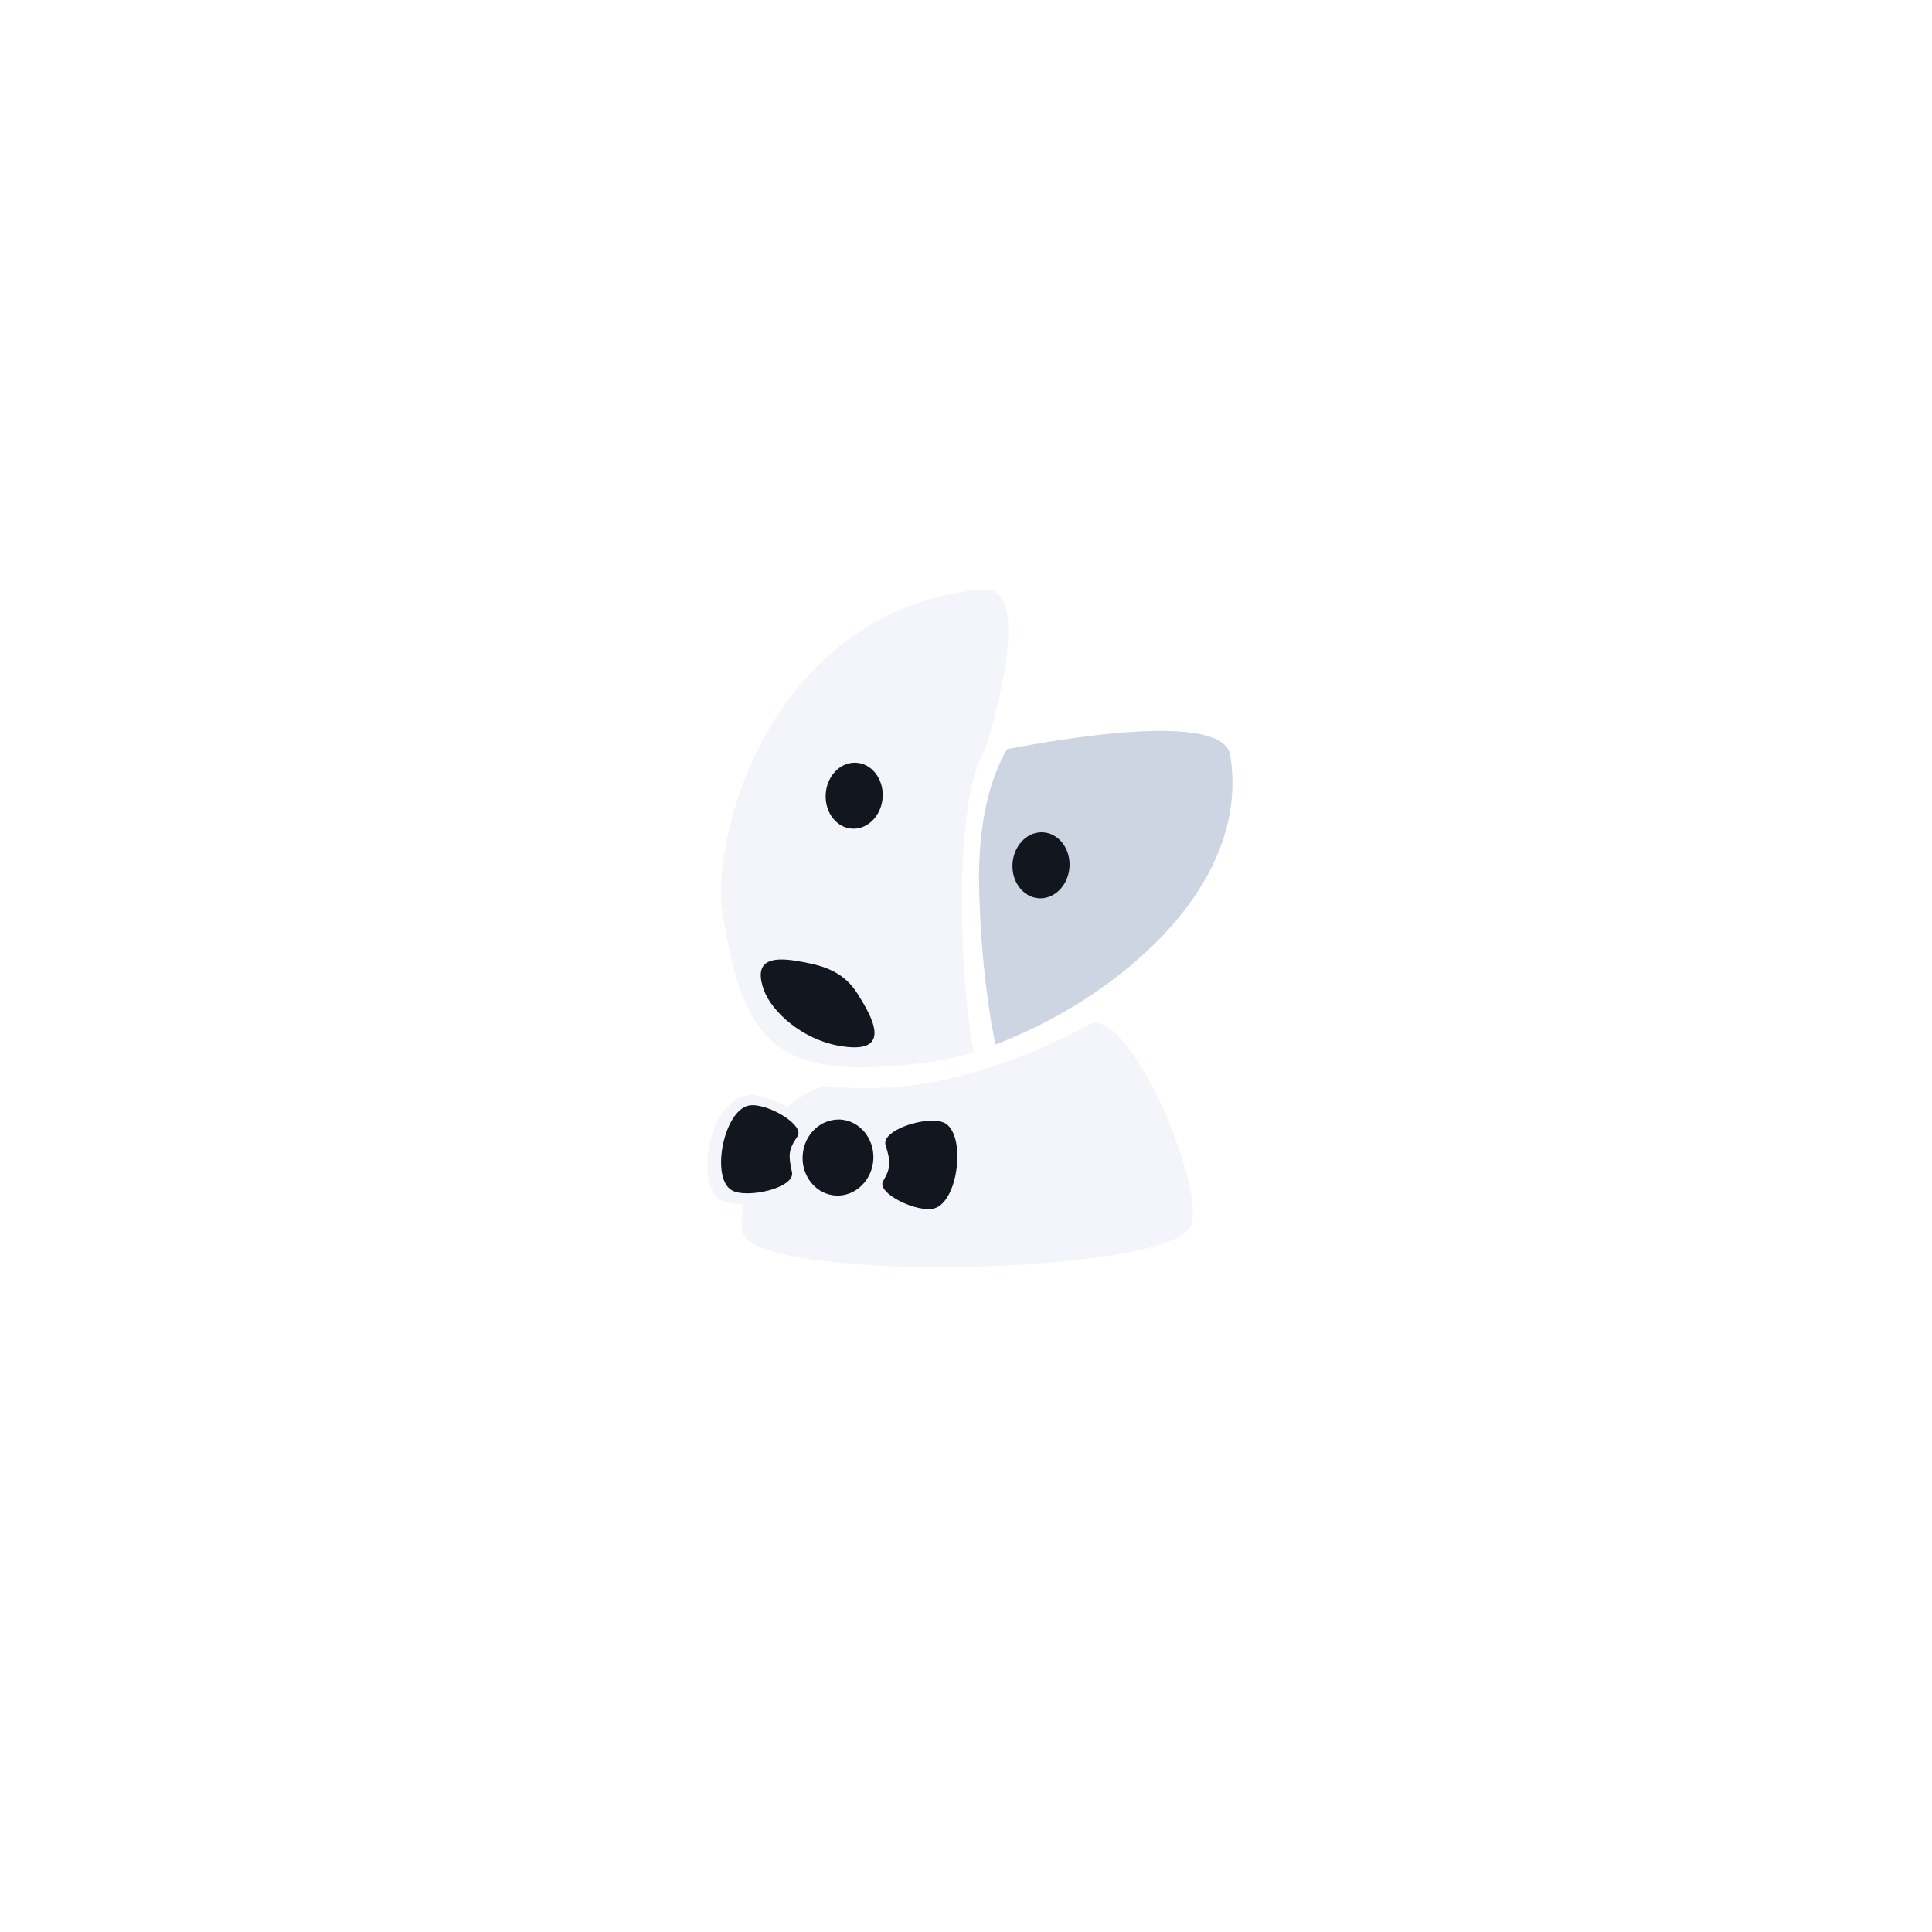
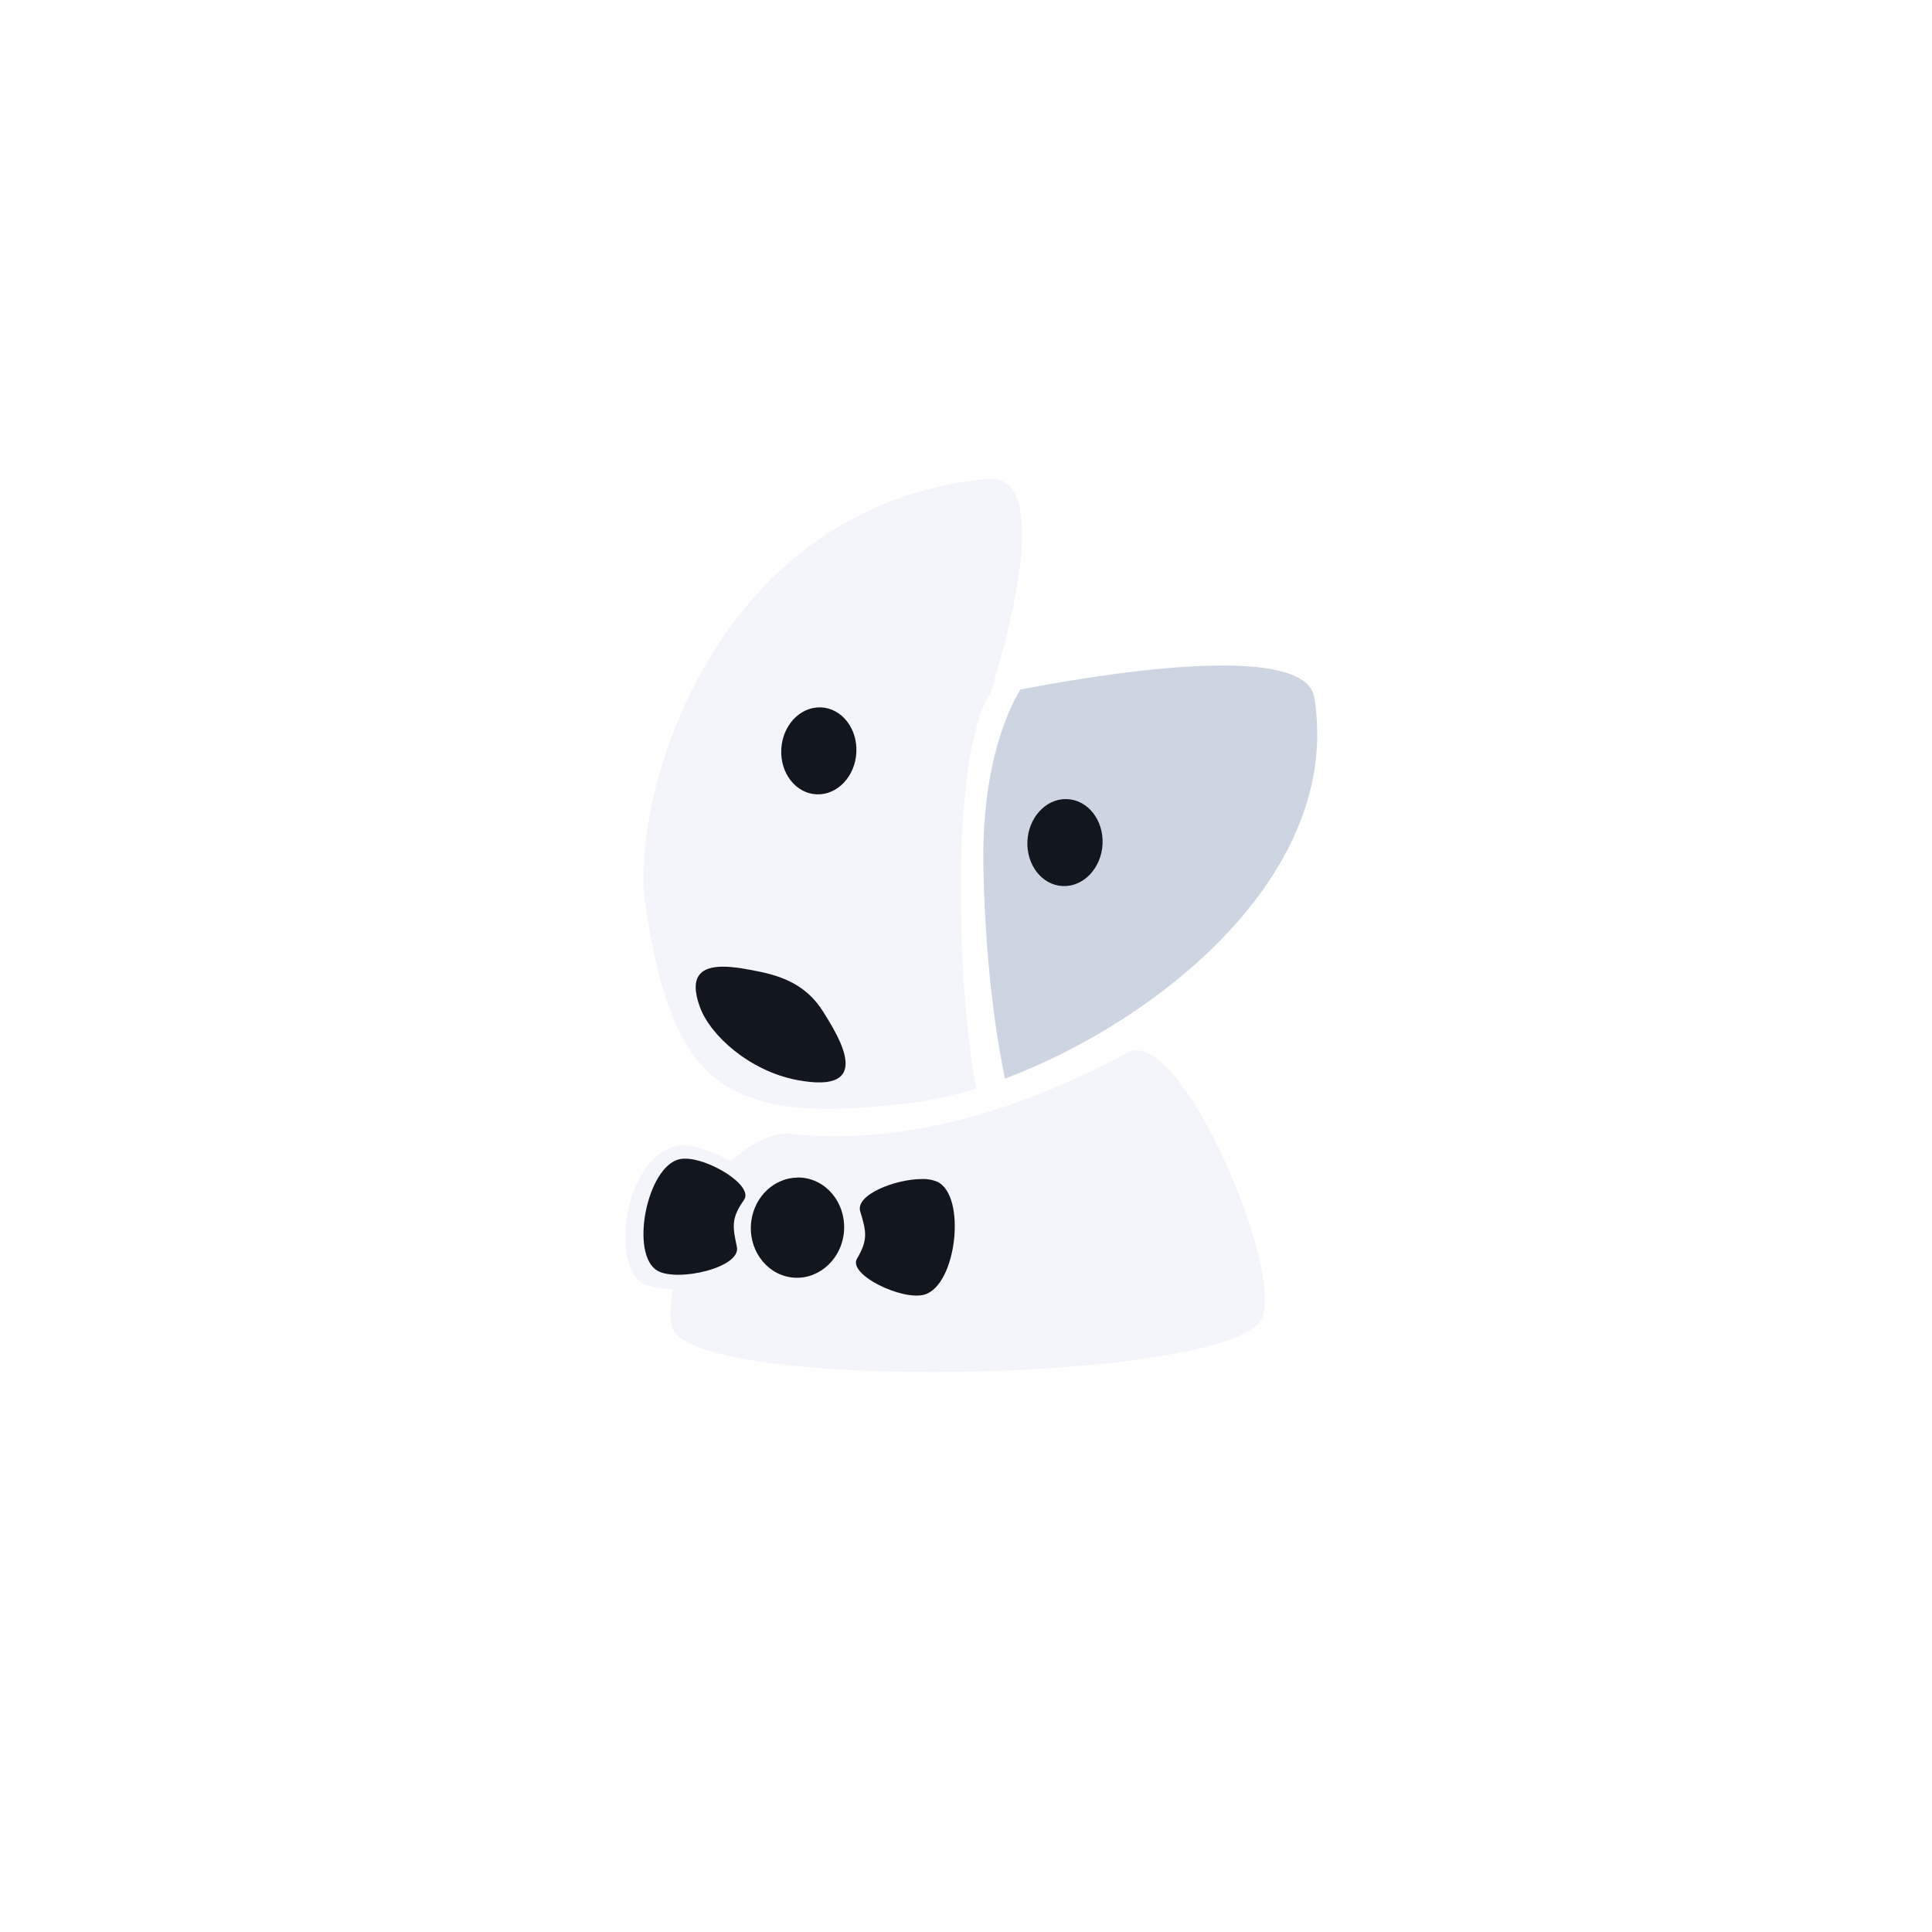
<svg xmlns="http://www.w3.org/2000/svg" viewBox="0 0 1024 1024">
-   <g transform="translate(273.1,251.0) scale(0.85)">
+   <g transform="translate(197.3,173.0) scale(1.12)">
    <path d="M401.39,160.48c-32.06.14-73.22,7.22-94.72,11.38-7.1,12-18.5,38.67-17.43,85.84,1.11,49.08,7,83.09,10.17,98.27,72-27.05,159.92-96.61,146.41-180.3C444,164.09,425.2,160.37,401.39,160.48Z" fill="#cdd4e2" />
    <path d="M292.63,72.10c-.53,0-1.08,0-1.65.08C159.91,84.87,121.8,225,129.2,273.63c13.08,86,37.26,105.09,127.48,93.58a173.26,173.26,0,0,0,29.11-6.56c-2.63-14.12-7.67-48.34-7.2-101,.61-67.39,12.6-84.27,13.78-85.77,1.68-5.14,33.05-101.95.26-101.8Z" fill="#f3f5fa" />
    <path d="M361.13,342.60a8.81,8.81,0,0,0-3.65,1.06c-39.84,21.59-98.58,45.08-159.31,38.47-13.59-1.48-28.43,12.92-28.43,12.92s-16.05-8.77-24.43-7.44c-24.61,3.91-32.79,52.17-18.73,64.38,3.93,3.41,15.67,3.53,15.67,3.53s-2.14,10.85-.55,17.63c7.48,31.84,265,26.92,279.31-3.75,10.08-21.58-34.19-128.49-59.88-126.8Z" fill="#f3f5fa" />
    <path d="M211.74,180.29h.6c9.81.4,17.32,9.94,16.76,21.3h0c-.56,11.36-9,20.25-18.78,19.85h0c-9.82-.4-17.32-9.93-16.76-21.3h0c.54-11.09,8.59-19.88,18.18-19.86Z" fill="#12161e" />
    <path d="M328.24,223.70l.59,0c9.82.4,17.32,9.93,16.77,21.3h0c-.56,11.36-9,20.25-18.78,19.85h0c-9.82-.4-17.32-9.94-16.77-21.3.55-11.1,8.59-19.88,18.19-19.87Z" fill="#12161e" />
    <path d="M165.52,303.00c5.68-.07,12.45,1.26,18.38,2.49,14.26,3,23.16,8.78,29.44,18.75,7.9,12.55,24.61,39.48-12.51,32.36-22.13-4.25-40.81-20.92-45.76-34.46-5.48-15,1-19,10.45-19.14Z" fill="#12161e" />
    <path d="M147.59,393.85c11.47-.35,33.13,12.72,28.33,19.54-6,8.51-5.49,12.36-3.37,22.2S144.48,452.32,135,446.9c-13.26-7.6-5.11-49.32,10.41-52.79a11.83,11.83,0,0,1,2.15-.26Z" fill="#12161e" />
    <path d="M260.13,403.48a17.61,17.61,0,0,1,7.28,1.29c13.86,6.62,9.22,48.81-6,53.39-10.38,3.13-36.49-9.4-32-17,5.26-8.92,4.44-12.72,1.51-22.38-2.38-7.84,16.66-15.29,29.18-15.28Z" fill="#12161e" />
    <path d="M201.33,402.76a20.76,20.76,0,0,1,3.15.22c12.07,1.82,20.4,13.8,18.6,26.77S210,451.77,198,450h0c-12.08-1.81-20.41-13.79-18.6-26.76h0c1.62-11.68,11-20.38,22-20.43Z" fill="#12161e" />
  </g>
</svg>
